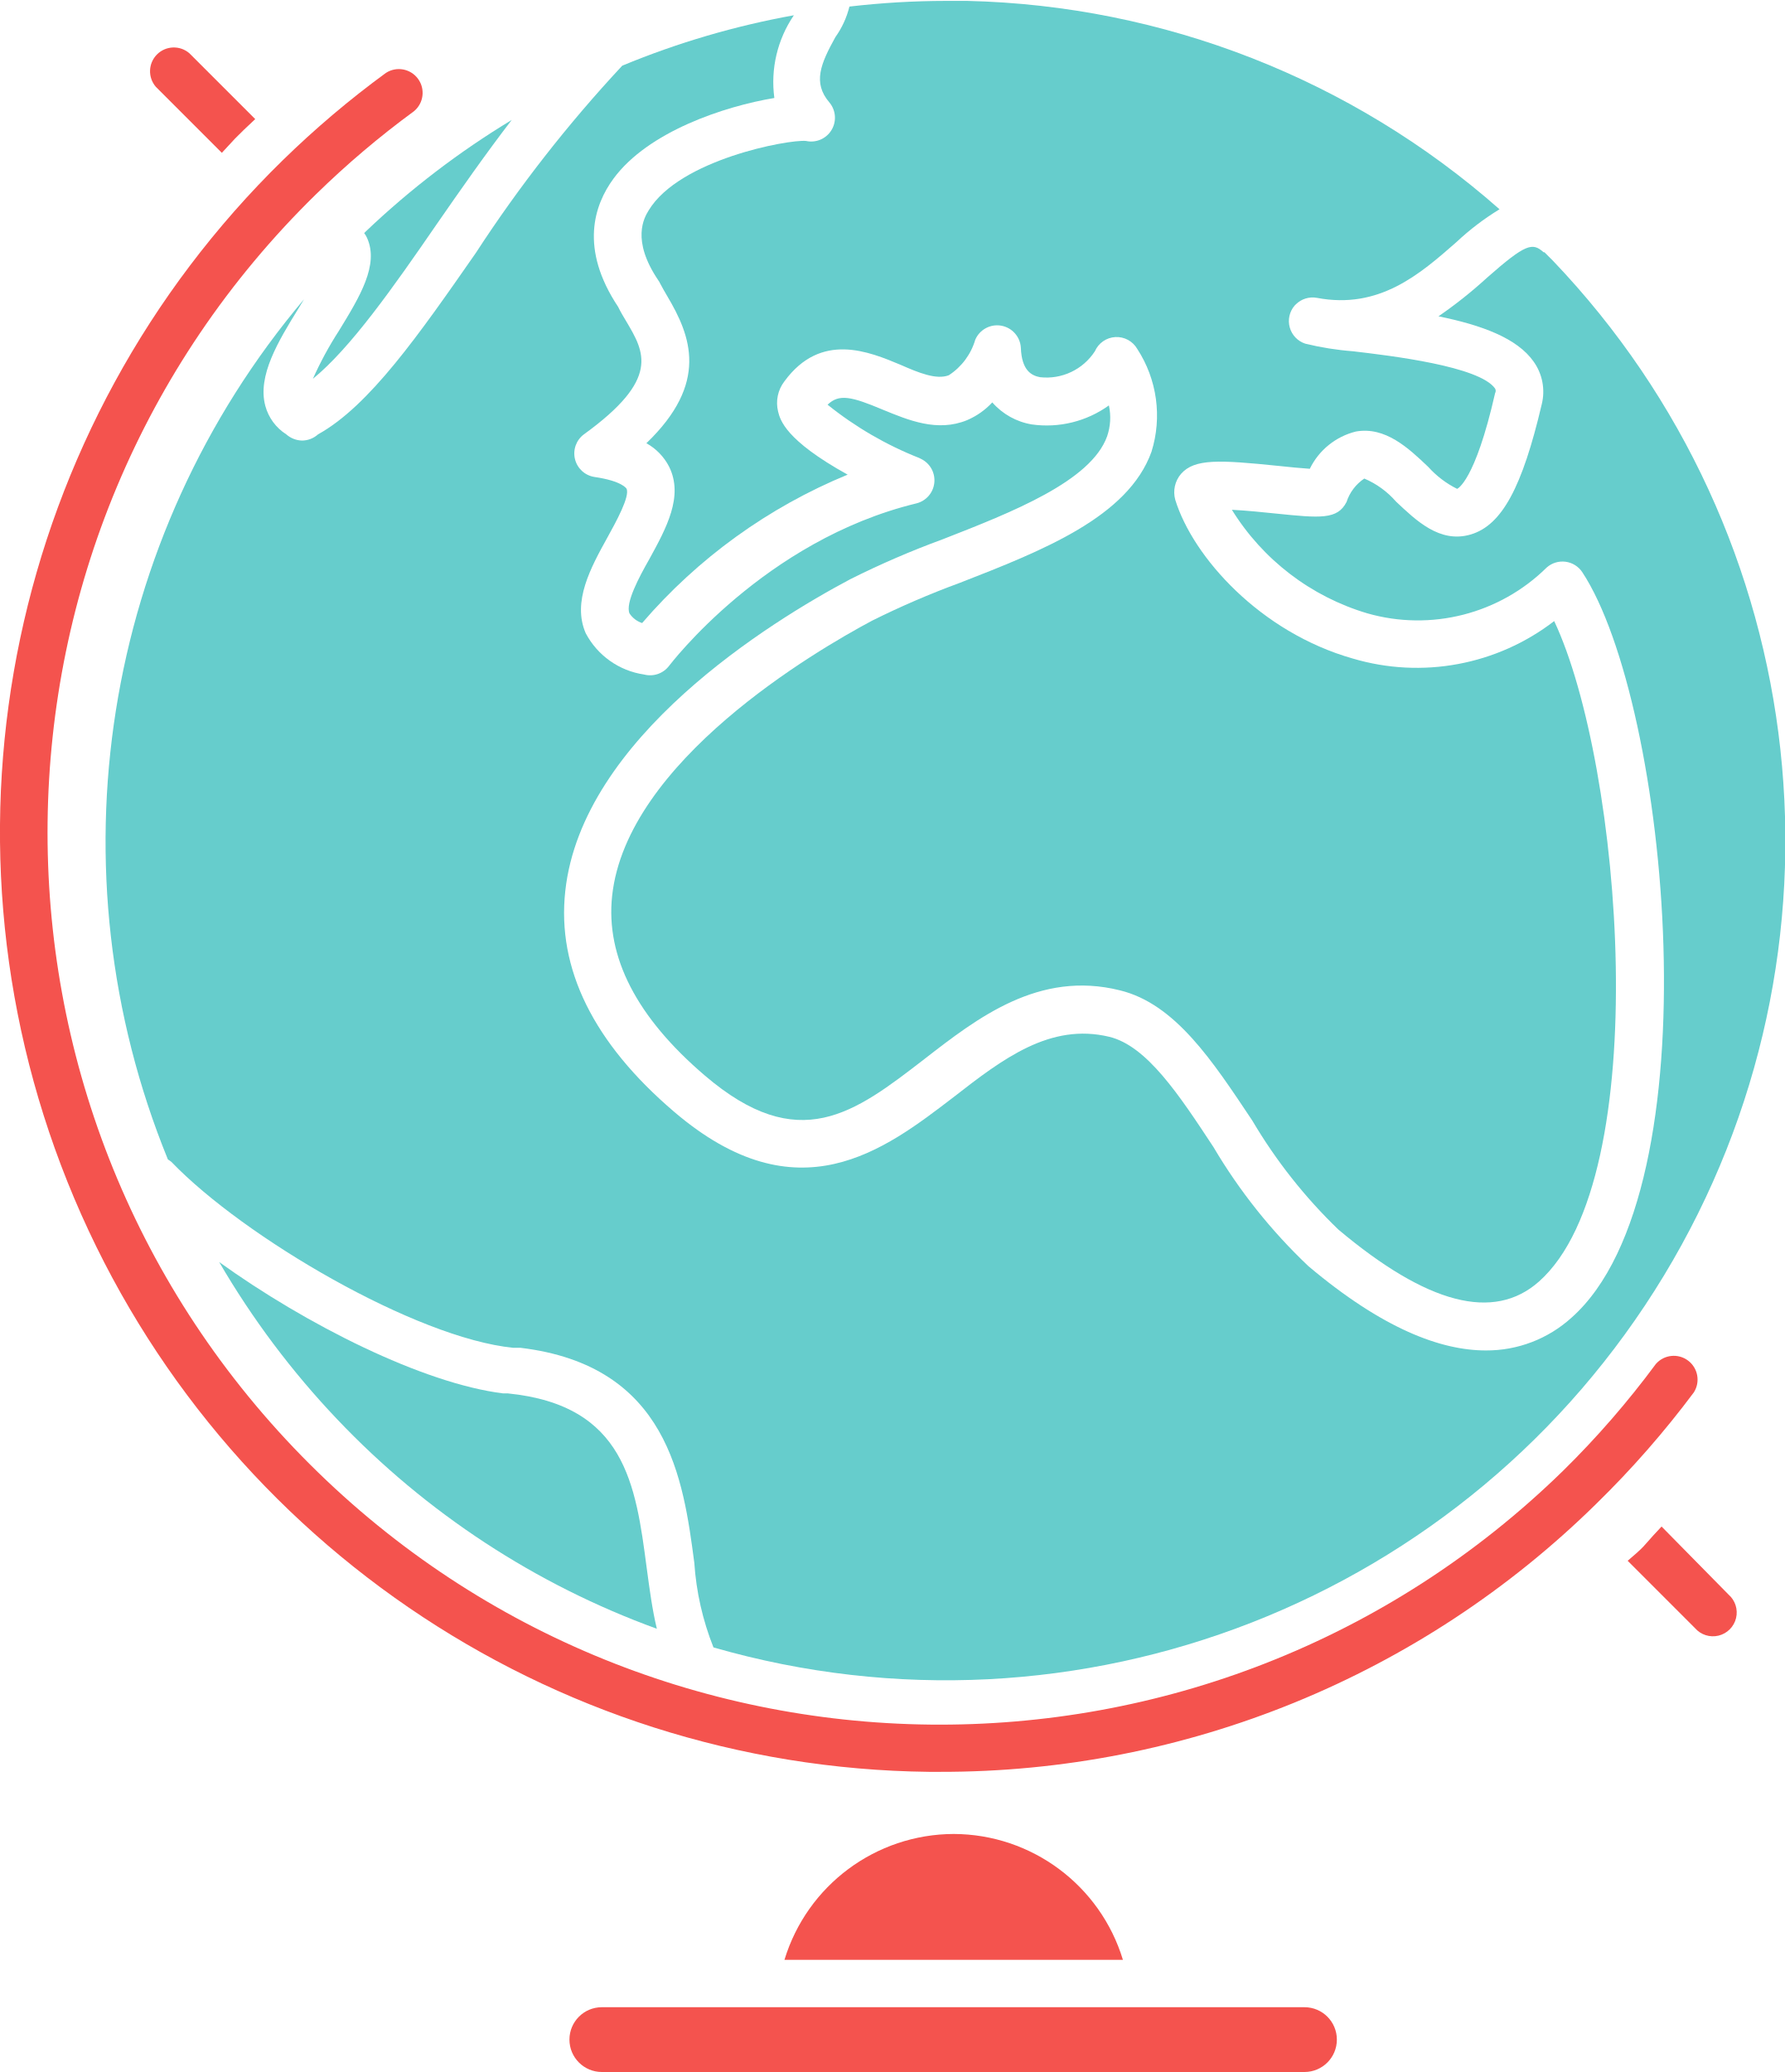
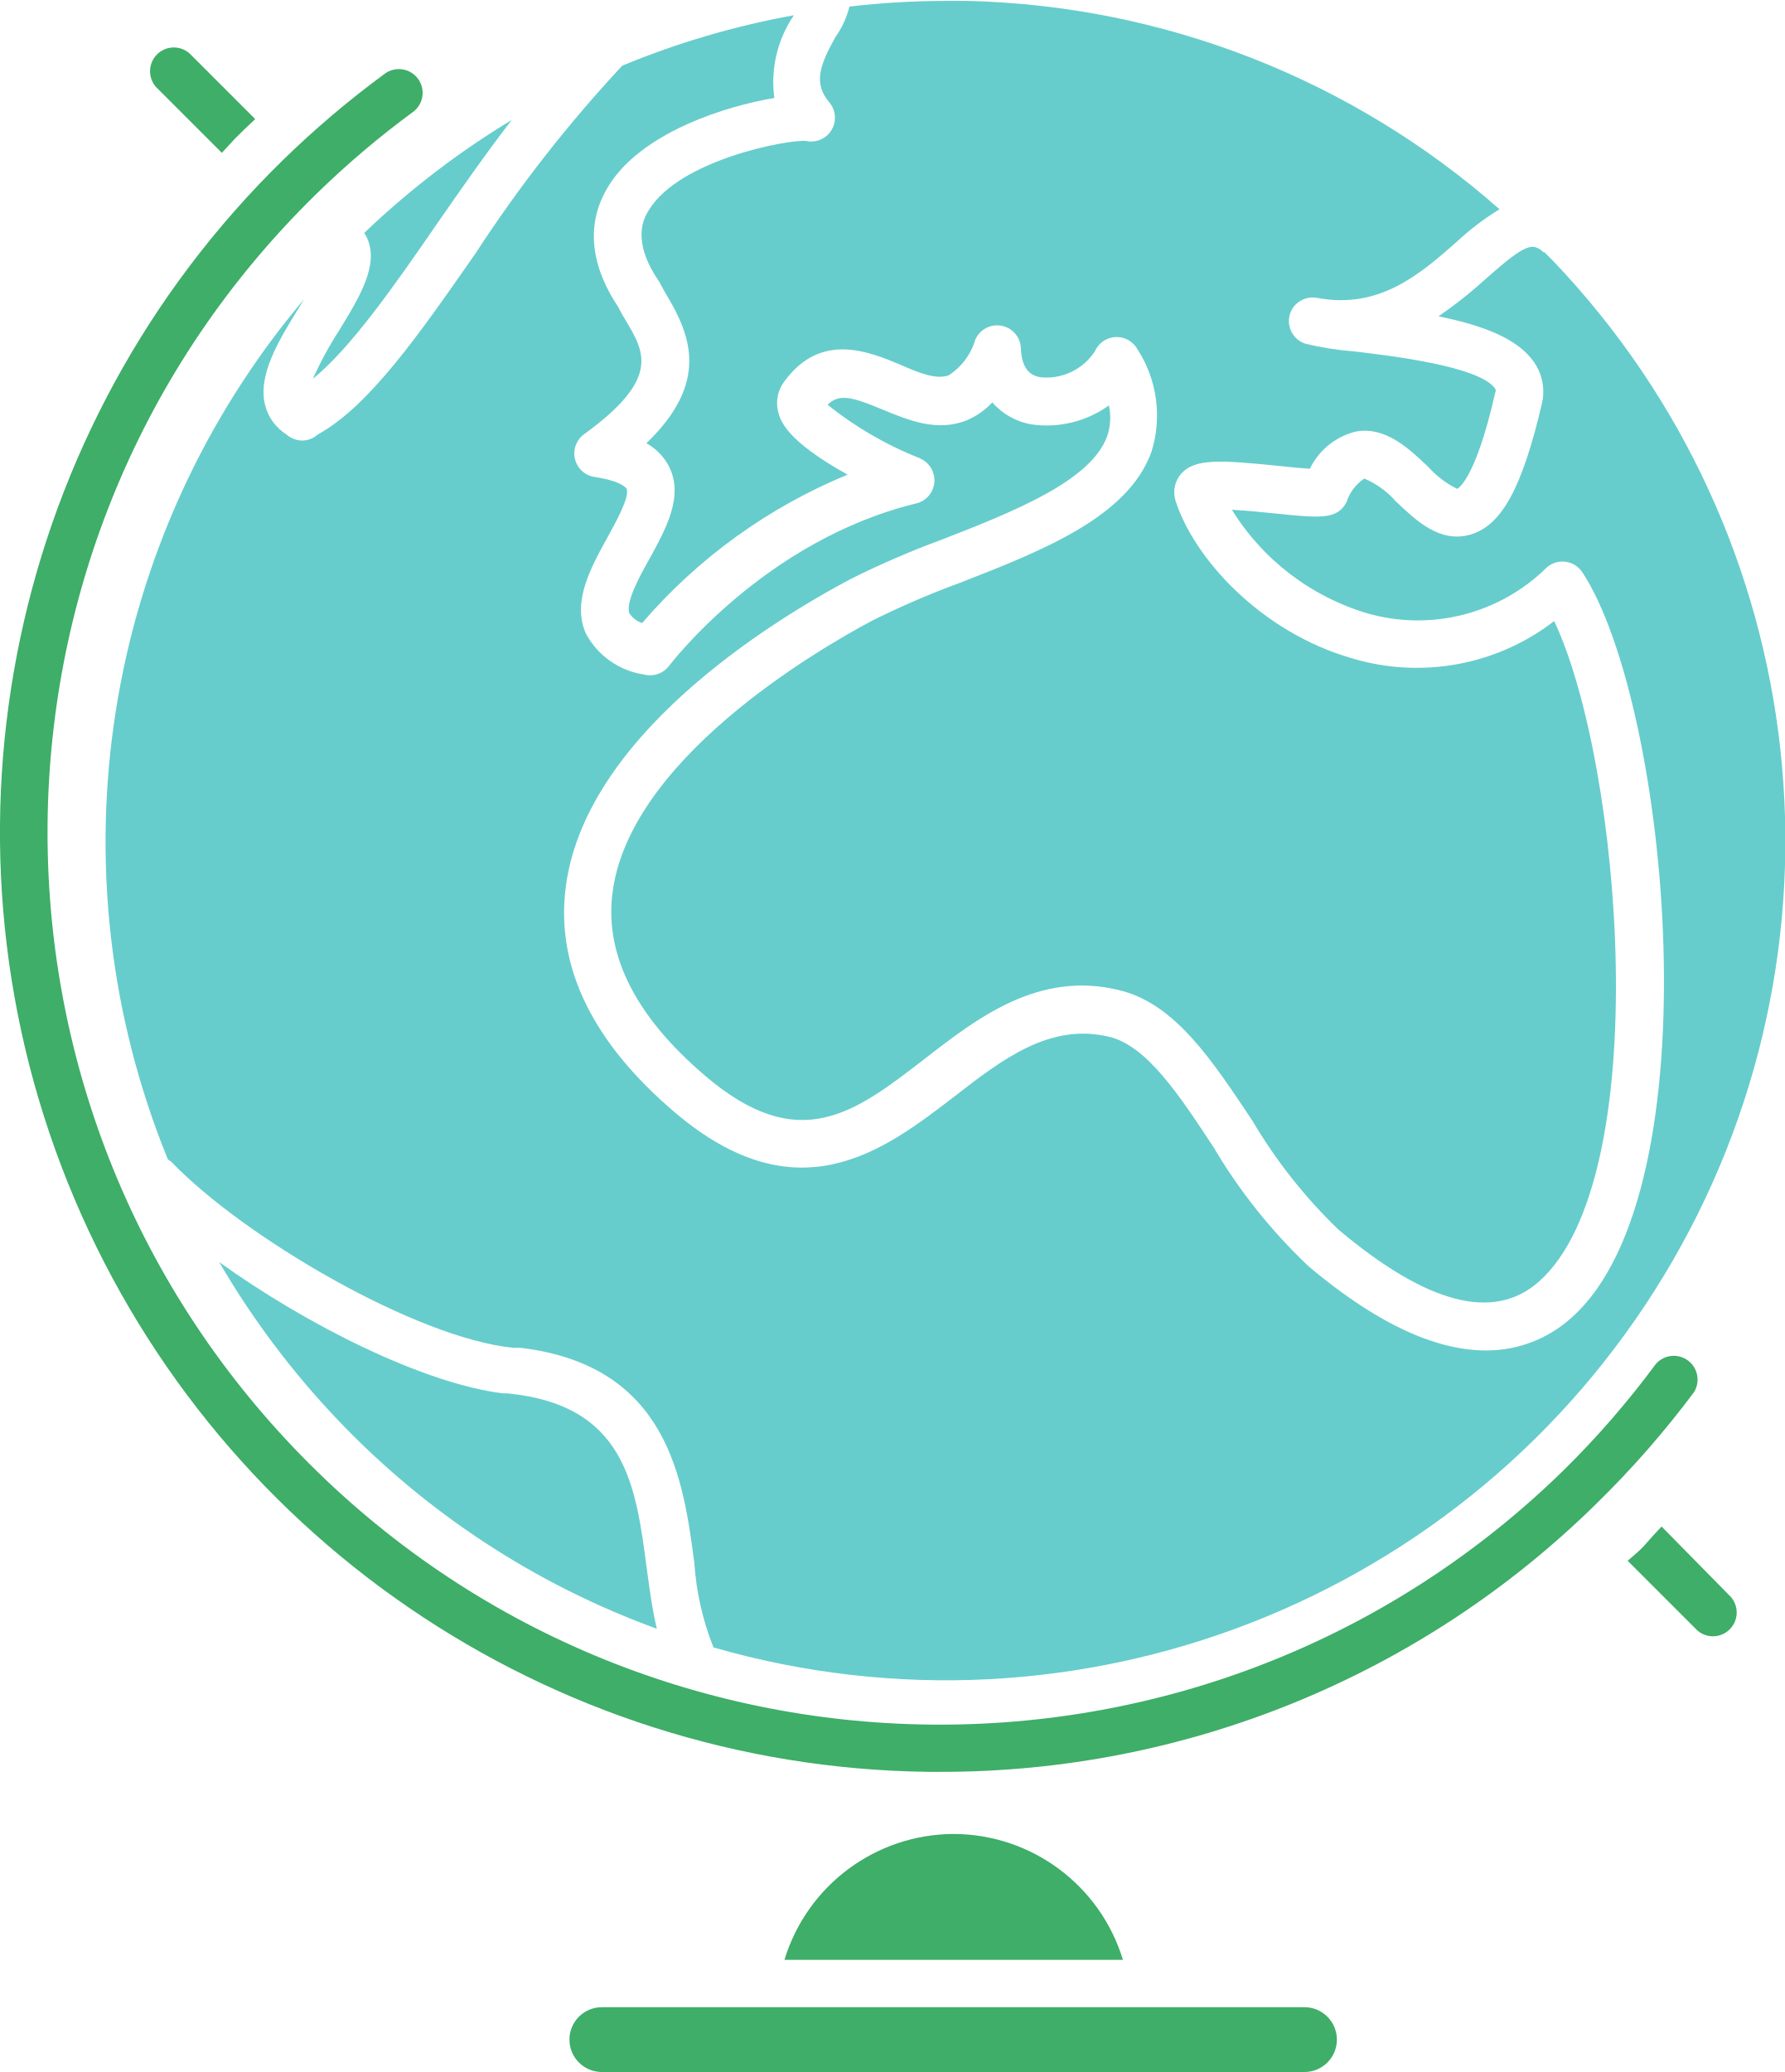
<svg xmlns="http://www.w3.org/2000/svg" id="Layer_1" data-name="Layer 1" width="100.57" height="116.73" viewBox="0 0 100.57 116.73">
  <g>
    <path d="M1163.57,347.48c-0.83,1.5-1.29,2.57-.34,3.68a1.34,1.34,0,0,1-1.32,2.17c-1-.09-7.13,1.05-8.86,3.91-0.25.41-1,1.66,0.54,3.94l0.06,0.09,0.05,0.1c0.12,0.23.26,0.47,0.4,0.71,1.33,2.24,2.36,4.88-1.18,8.28a3.15,3.15,0,0,1,1.28,1.32c0.83,1.67-.16,3.47-1.12,5.22-0.57,1-1.36,2.48-1.11,3.05a1.35,1.35,0,0,0,.71.54,30.67,30.67,0,0,1,11.58-8.36c-3.52-1.95-3.8-3.08-3.92-3.56a2,2,0,0,1,.36-1.7c2.06-2.81,4.77-1.67,6.56-.92,1,0.44,2,.85,2.7.58a3.59,3.59,0,0,0,1.49-2,1.34,1.34,0,0,1,2.57.46c0.05,1.29.61,1.56,1.08,1.65a3.25,3.25,0,0,0,3.09-1.46,1.34,1.34,0,0,1,2.39-.13,6.86,6.86,0,0,1,.8,5.79c-1.32,3.68-6.14,5.57-10.81,7.39a48.69,48.69,0,0,0-4.92,2.12c-3.23,1.72-13.84,7.93-14.66,15.51-0.37,3.44,1.38,6.84,5.22,10.12,5.3,4.53,8.43,2.12,12.38-.93,3-2.33,6.46-5,11-3.87,3.14,0.76,5.24,4,7.47,7.34a29,29,0,0,0,4.85,6.14c5,4.2,8.75,5.19,11.3,2.93,6.58-5.83,4.68-29.12.86-37.21a12.69,12.69,0,0,1-11.35,2.11c-5.21-1.48-9-5.71-10-8.94a1.59,1.59,0,0,1,.33-1.47c0.76-.85,2.11-0.79,5.51-0.44,0.56,0.06,1.27.13,1.74,0.16a3.94,3.94,0,0,1,2.6-2.1c1.65-.29,2.95.92,4.08,2a5.42,5.42,0,0,0,1.62,1.23s1-.37,2.14-5.39a0.26,0.26,0,0,0,0-.26c-0.88-1.26-5.88-1.85-8-2.1a16.67,16.67,0,0,1-2.7-.43,1.34,1.34,0,0,1-.6-2.14l0.07-.07a1.34,1.34,0,0,1,1.19-.37c3.52,0.67,5.82-1.35,7.86-3.14a14.8,14.8,0,0,1,2.43-1.85,47,47,0,0,0-30-11.74h-1.19a47.56,47.56,0,0,0-5.44.32A5,5,0,0,1,1163.57,347.48Z" transform="translate(-1116.5 -345.39)" fill="#66cdcc" />
-     <path d="M1129,354c0.25-.26.49-0.54,0.74-0.8s0.75-.74,1.14-1.1l-3.71-3.71a1.34,1.34,0,0,0-1.89,1.89Z" transform="translate(-1116.5 -345.39)" fill="#f4534e" />
-     <path d="M1210.12,431.39c-0.3.32-.6,0.64-0.91,1s-0.65.62-1,.93l3.79,3.79a1.34,1.34,0,1,0,1.89-1.89Z" transform="translate(-1116.5 -345.39)" fill="#f4534e" />
-     <path d="M1169.46,445.21h-0.62a52.94,52.94,0,0,1-36.4-90.8,53.69,53.69,0,0,1,5.8-4.91,1.34,1.34,0,0,1,1.58,2.16,50.87,50.87,0,0,0-5.51,4.67,50.27,50.27,0,0,0,70.28,71.9,50.82,50.82,0,0,0,5.21-6,1.34,1.34,0,0,1,2.14,1.6,53.57,53.57,0,0,1-5.49,6.27A52.59,52.59,0,0,1,1169.46,445.21Z" transform="translate(-1116.5 -345.39)" fill="#f4534e" />
-     <path d="M1170.24,448.71a10,10,0,0,0-9.54,7.09h19.07A10,10,0,0,0,1170.24,448.71Z" transform="translate(-1116.5 -345.39)" fill="#f4534e" />
-     <path d="M1190,458.47h-39.59a1.82,1.82,0,0,0,0,3.65H1190A1.82,1.82,0,0,0,1190,458.47Z" transform="translate(-1116.5 -345.39)" fill="#f4534e" />
+     <path d="M1129,354c0.25-.26.49-0.54,0.74-0.8s0.75-.74,1.14-1.1l-3.71-3.71a1.34,1.34,0,0,0-1.89,1.89Z" transform="translate(-1116.5 -345.39)" fill="#3EAE68" />
+     <path d="M1210.12,431.39c-0.3.32-.6,0.64-0.91,1s-0.65.62-1,.93l3.79,3.79a1.34,1.34,0,1,0,1.89-1.89Z" transform="translate(-1116.5 -345.39)" fill="#3EAE68" />
+     <path d="M1169.46,445.21h-0.62a52.94,52.94,0,0,1-36.4-90.8,53.69,53.69,0,0,1,5.8-4.91,1.34,1.34,0,0,1,1.58,2.16,50.87,50.87,0,0,0-5.51,4.67,50.27,50.27,0,0,0,70.28,71.9,50.82,50.82,0,0,0,5.21-6,1.34,1.34,0,0,1,2.14,1.6,53.57,53.57,0,0,1-5.49,6.27A52.59,52.59,0,0,1,1169.46,445.21Z" transform="translate(-1116.5 -345.39)" fill="#3EAE68" />
+     <path d="M1170.24,448.71a10,10,0,0,0-9.54,7.09h19.07A10,10,0,0,0,1170.24,448.71Z" transform="translate(-1116.5 -345.39)" fill="#3EAE68" />
+     <path d="M1190,458.47h-39.59a1.82,1.82,0,0,0,0,3.65H1190A1.82,1.82,0,0,0,1190,458.47Z" transform="translate(-1116.5 -345.39)" fill="#3EAE68" />
    <g>
      <path d="M1204,360.08l-0.48-.48-0.05,0c-0.62-.56-1-0.49-3.19,1.44a25.21,25.21,0,0,1-2.73,2.17c2.45,0.5,4.43,1.23,5.36,2.55a2.92,2.92,0,0,1,.46,2.4c-1.1,4.69-2.25,6.82-4,7.34s-3.09-.8-4.21-1.85a4.91,4.91,0,0,0-1.79-1.3,2.53,2.53,0,0,0-1,1.32c-0.51,1-1.47.91-4,.65-0.66-.07-1.66-0.17-2.46-0.21a13.49,13.49,0,0,0,7.62,5.83,10.34,10.34,0,0,0,10.12-2.58,1.34,1.34,0,0,1,2,.26c4.87,7.39,7.53,34.78-.6,42a7.12,7.12,0,0,1-4.83,1.85c-2.53,0-5.8-1.21-10-4.75a30.84,30.84,0,0,1-5.35-6.71c-1.93-2.93-3.75-5.7-5.87-6.21-3.32-.8-6,1.24-8.76,3.39-3.92,3-8.79,6.78-15.75.84-4.55-3.88-6.62-8.07-6.14-12.44,0.94-8.63,11.54-15.17,16.06-17.57a50.2,50.2,0,0,1,5.21-2.25c3.92-1.53,8.35-3.27,9.26-5.8a3.22,3.22,0,0,0,.1-1.74,6,6,0,0,1-4.35,1.07,3.78,3.78,0,0,1-2.22-1.24,4.17,4.17,0,0,1-1.42,1c-1.68.69-3.31,0-4.75-.59-1.78-.75-2.47-0.9-3.11-0.28a19.91,19.91,0,0,0,5.16,3l0.12,0.06a1.34,1.34,0,0,1-.28,2.5c-8.57,2.08-13.87,9.08-13.93,9.15a1.34,1.34,0,0,1-1.41.49,4.45,4.45,0,0,1-3.29-2.33c-0.77-1.78.29-3.7,1.23-5.4,0.48-.87,1.28-2.32,1.07-2.74,0,0-.23-0.43-1.81-0.66a1.34,1.34,0,0,1-.59-2.4c4.31-3.12,3.42-4.62,2.39-6.36-0.17-.28-0.33-0.55-0.46-0.82-2.19-3.29-1.35-5.75-.26-7.23,1.95-2.65,6.24-4.07,9.06-4.54a6.69,6.69,0,0,1,1.1-4.66l0,0a47,47,0,0,0-9.67,2.84,77.26,77.26,0,0,0-8.25,10.55c-3.21,4.61-6,8.62-8.89,10.22a1.36,1.36,0,0,1-.9.35h0a1.39,1.39,0,0,1-.89-0.35,2.75,2.75,0,0,1-1.18-1.6c-0.46-1.7.73-3.65,1.89-5.53l0.29-.48a47.36,47.36,0,0,0-7.67,48.46,1.27,1.27,0,0,1,.2.14c4.09,4.25,13.78,9.92,19.25,10.47h0.06l0.35,0c8.34,1,9.18,7.43,9.8,12.11a15.69,15.69,0,0,0,1.08,4.77A47.3,47.3,0,0,0,1204,360.08Z" transform="translate(-1116.5 -345.39)" fill="#66cdcc" />
      <path d="M1152.94,433.74c-0.62-4.72-1.21-9.18-7.82-9.85l-0.27,0c-4.52-.56-11.11-3.88-16-7.4a47.66,47.66,0,0,0,6.66,8.87,47,47,0,0,0,18,11.79C1153.25,436.07,1153.1,434.92,1152.94,433.74Z" transform="translate(-1116.5 -345.39)" fill="#66cdcc" />
    </g>
    <path d="M1141.12,358c1.31-1.89,2.72-3.91,4.21-5.85a47.69,47.69,0,0,0-8.21,6.27l-0.1.1a1.38,1.38,0,0,1,.16.27c0.69,1.52-.41,3.32-1.58,5.23a20,20,0,0,0-1.47,2.71C1136.25,365,1138.63,361.62,1141.12,358Z" transform="translate(-1116.5 -345.39)" fill="#66cdcc" />
  </g>
</svg>
